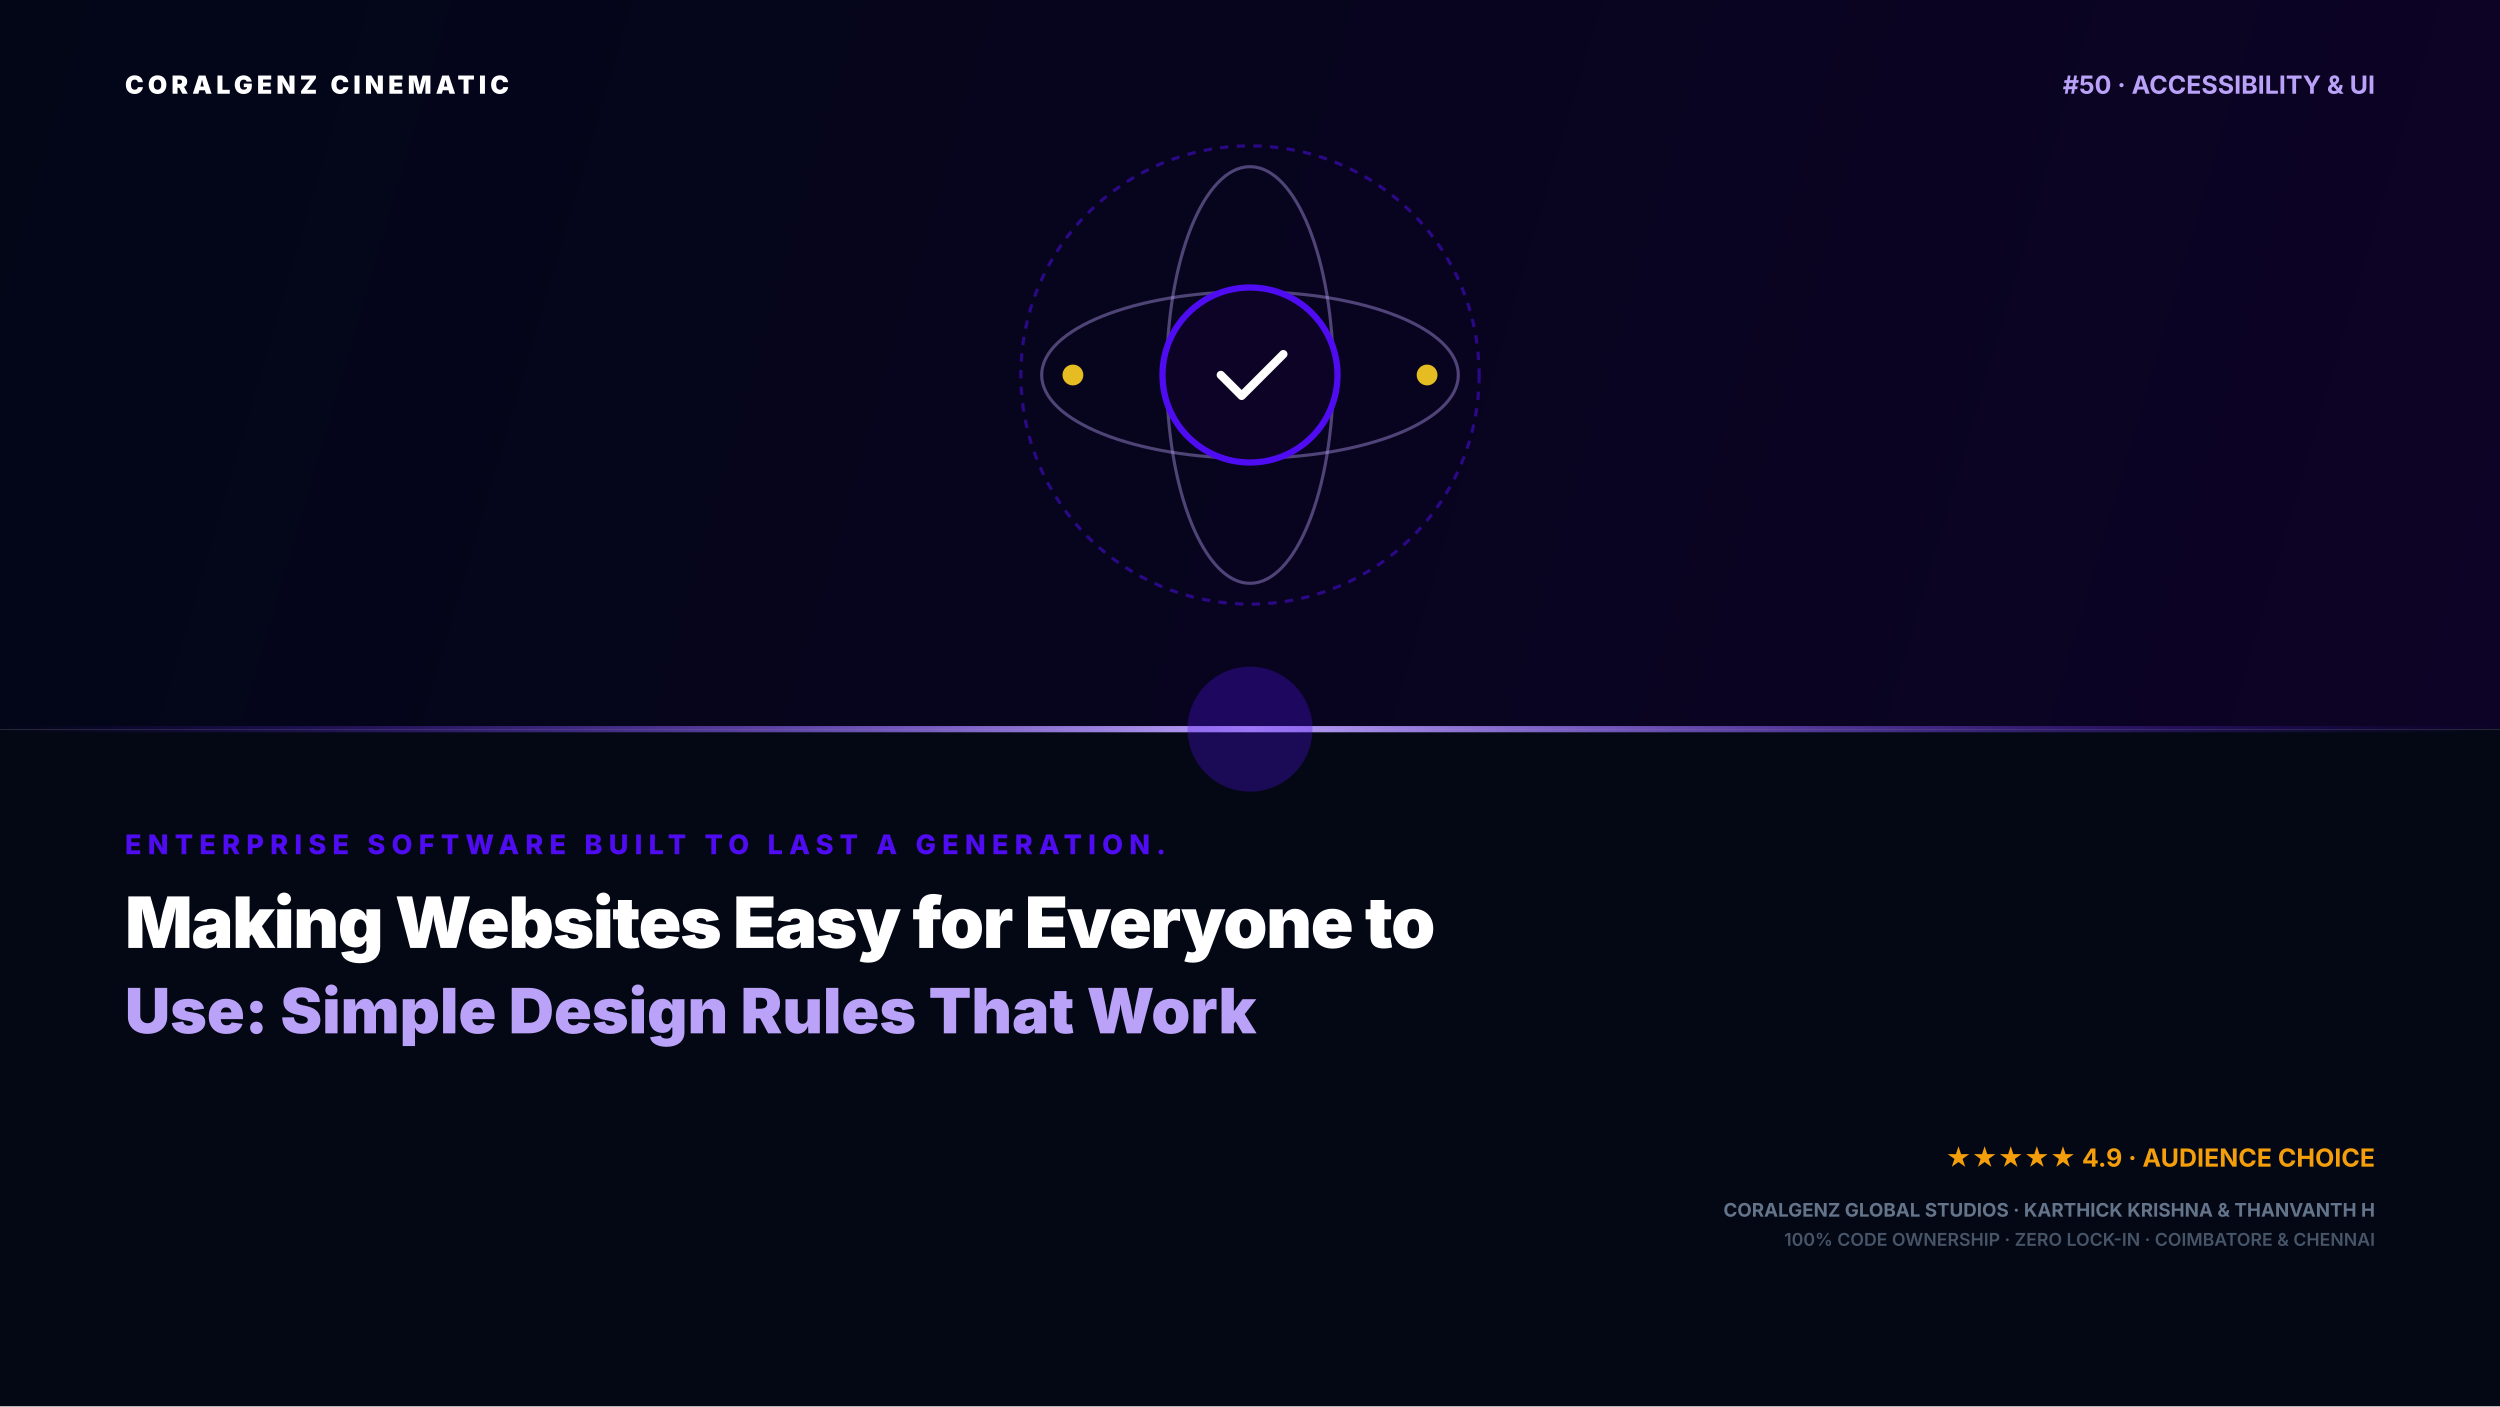
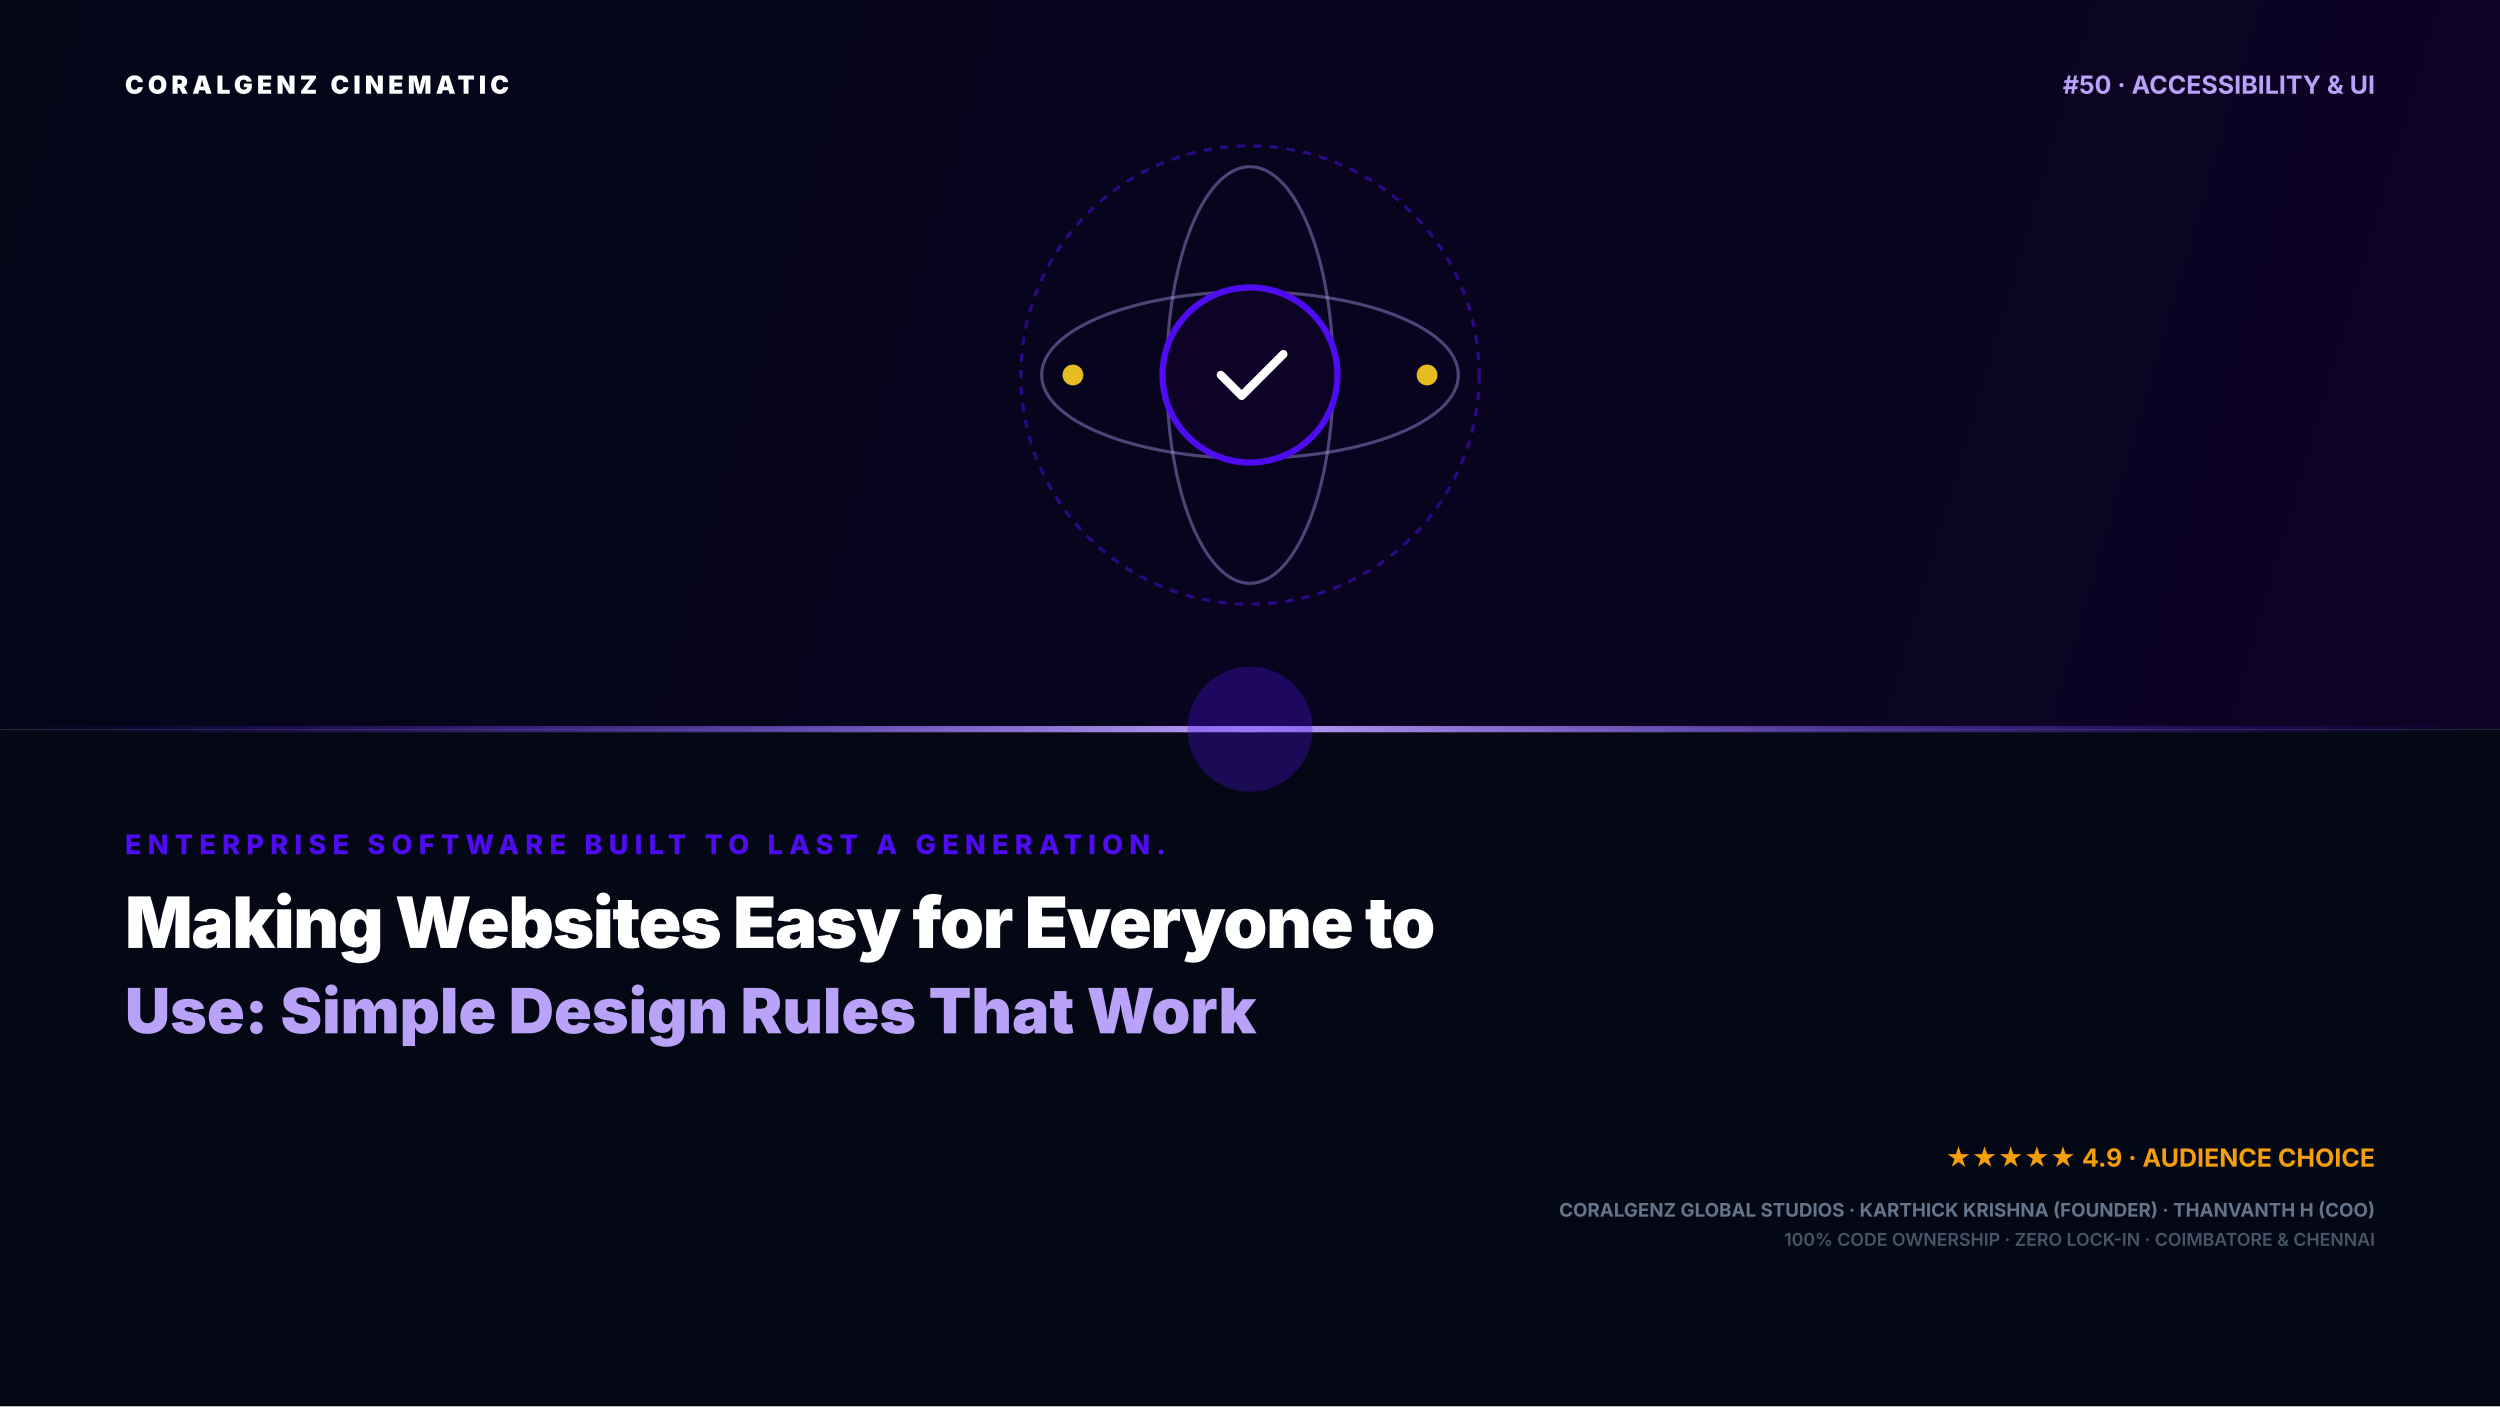
<svg xmlns="http://www.w3.org/2000/svg" width="1200" height="675" viewBox="0 0 1200 675" fill="none">
  <defs>
    <linearGradient id="bg-top-50" x1="0" y1="0" x2="1200" y2="350" gradientUnits="userSpaceOnUse">
      <stop stop-color="#020617" />
      <stop offset="1" stop-color="#0d0326" />
    </linearGradient>
    <linearGradient id="horiz-50" x1="0" y1="350" x2="1200" y2="350" gradientUnits="userSpaceOnUse">
      <stop stop-color="#4f0cf2" stop-opacity="0" />
      <stop offset="0.5" stop-color="#bba2f9" stop-opacity="1" />
      <stop offset="1" stop-color="#4f0cf2" stop-opacity="0" />
    </linearGradient>
  </defs>
  <rect width="1200" height="350" fill="url(#bg-top-50)" />
  <rect y="350" width="1200" height="325" fill="#040814" />
  <line x1="0" y1="350" x2="1200" y2="350" stroke="url(#horiz-50)" stroke-width="3" />
  <circle cx="600" cy="350" r="30" fill="#4f0cf2" opacity="0.3" />
  <g transform="translate(600, 180)">
    <circle cx="0" cy="0" r="110" stroke="#4f0cf2" stroke-width="1.5" stroke-dasharray="4 4" opacity="0.5" />
    <ellipse cx="0" cy="0" rx="100" ry="40" stroke="#bba2f9" stroke-width="1.5" opacity="0.4" />
    <ellipse cx="0" cy="0" rx="40" ry="100" stroke="#bba2f9" stroke-width="1.5" opacity="0.4" />
    <circle cx="0" cy="0" r="42" fill="#0d0326" stroke="#4f0cf2" stroke-width="3" />
    <path d="M -14 0 L -4 10 L 16 -10" stroke="#ffffff" stroke-width="4" stroke-linecap="round" stroke-linejoin="round" />
    <circle cx="-85" cy="0" r="5" fill="#e5bc22" />
    <circle cx="85" cy="0" r="5" fill="#e5bc22" />
  </g>
  <g transform="translate(60, 45)">
    <text x="0" y="0" font-family="'Inter', sans-serif" font-size="12" font-weight="900" fill="#ffffff" letter-spacing="2">CORALGENZ CINEMATIC</text>
    <text x="1080" y="0" font-family="'Inter', monospace" font-size="12" font-weight="700" fill="#bba2f9" text-anchor="end">#50 · ACCESSIBILITY &amp; UI</text>
  </g>
  <g transform="translate(60, 410)">
    <text x="0" y="0" font-family="'Inter', sans-serif" font-size="13" font-weight="800" fill="#4f0cf2" letter-spacing="3">ENTERPRISE SOFTWARE BUILT TO LAST A GENERATION.</text>
    <text x="0" y="45" font-family="'Satoshi', 'Inter', sans-serif" font-size="34" font-weight="900" fill="#ffffff" letter-spacing="-0.02em">Making Websites Easy for Everyone to</text>
    <text x="0" y="86" font-family="'Satoshi', 'Inter', sans-serif" font-size="30" font-weight="900" fill="#bba2f9">Use: Simple Design Rules That Work</text>
  </g>
  <g transform="translate(1140, 560)">
    <text x="0" y="0" font-family="'Inter', sans-serif" font-size="12" font-weight="700" fill="#f59e0b" text-anchor="end">★★★★★ 4.9 · AUDIENCE CHOICE</text>
-     <text x="0" y="24" font-family="'Inter', sans-serif" font-size="9" font-weight="700" fill="#64748b" text-anchor="end">CORALGENZ GLOBAL STUDIOS · KARTHICK KRISHNA &amp; THANVANTH H</text>
+     <text x="0" y="24" font-family="'Inter', sans-serif" font-size="9" font-weight="700" fill="#64748b" text-anchor="end">CORALGENZ GLOBAL STUDIOS · KARTHICK KRISHNA (FOUNDER) · THANVANTH H (COO)</text>
    <text x="0" y="38" font-family="'Inter', sans-serif" font-size="8.5" font-weight="600" fill="#475569" text-anchor="end">100% CODE OWNERSHIP · ZERO LOCK-IN · COIMBATORE &amp; CHENNAI</text>
  </g>
</svg>
